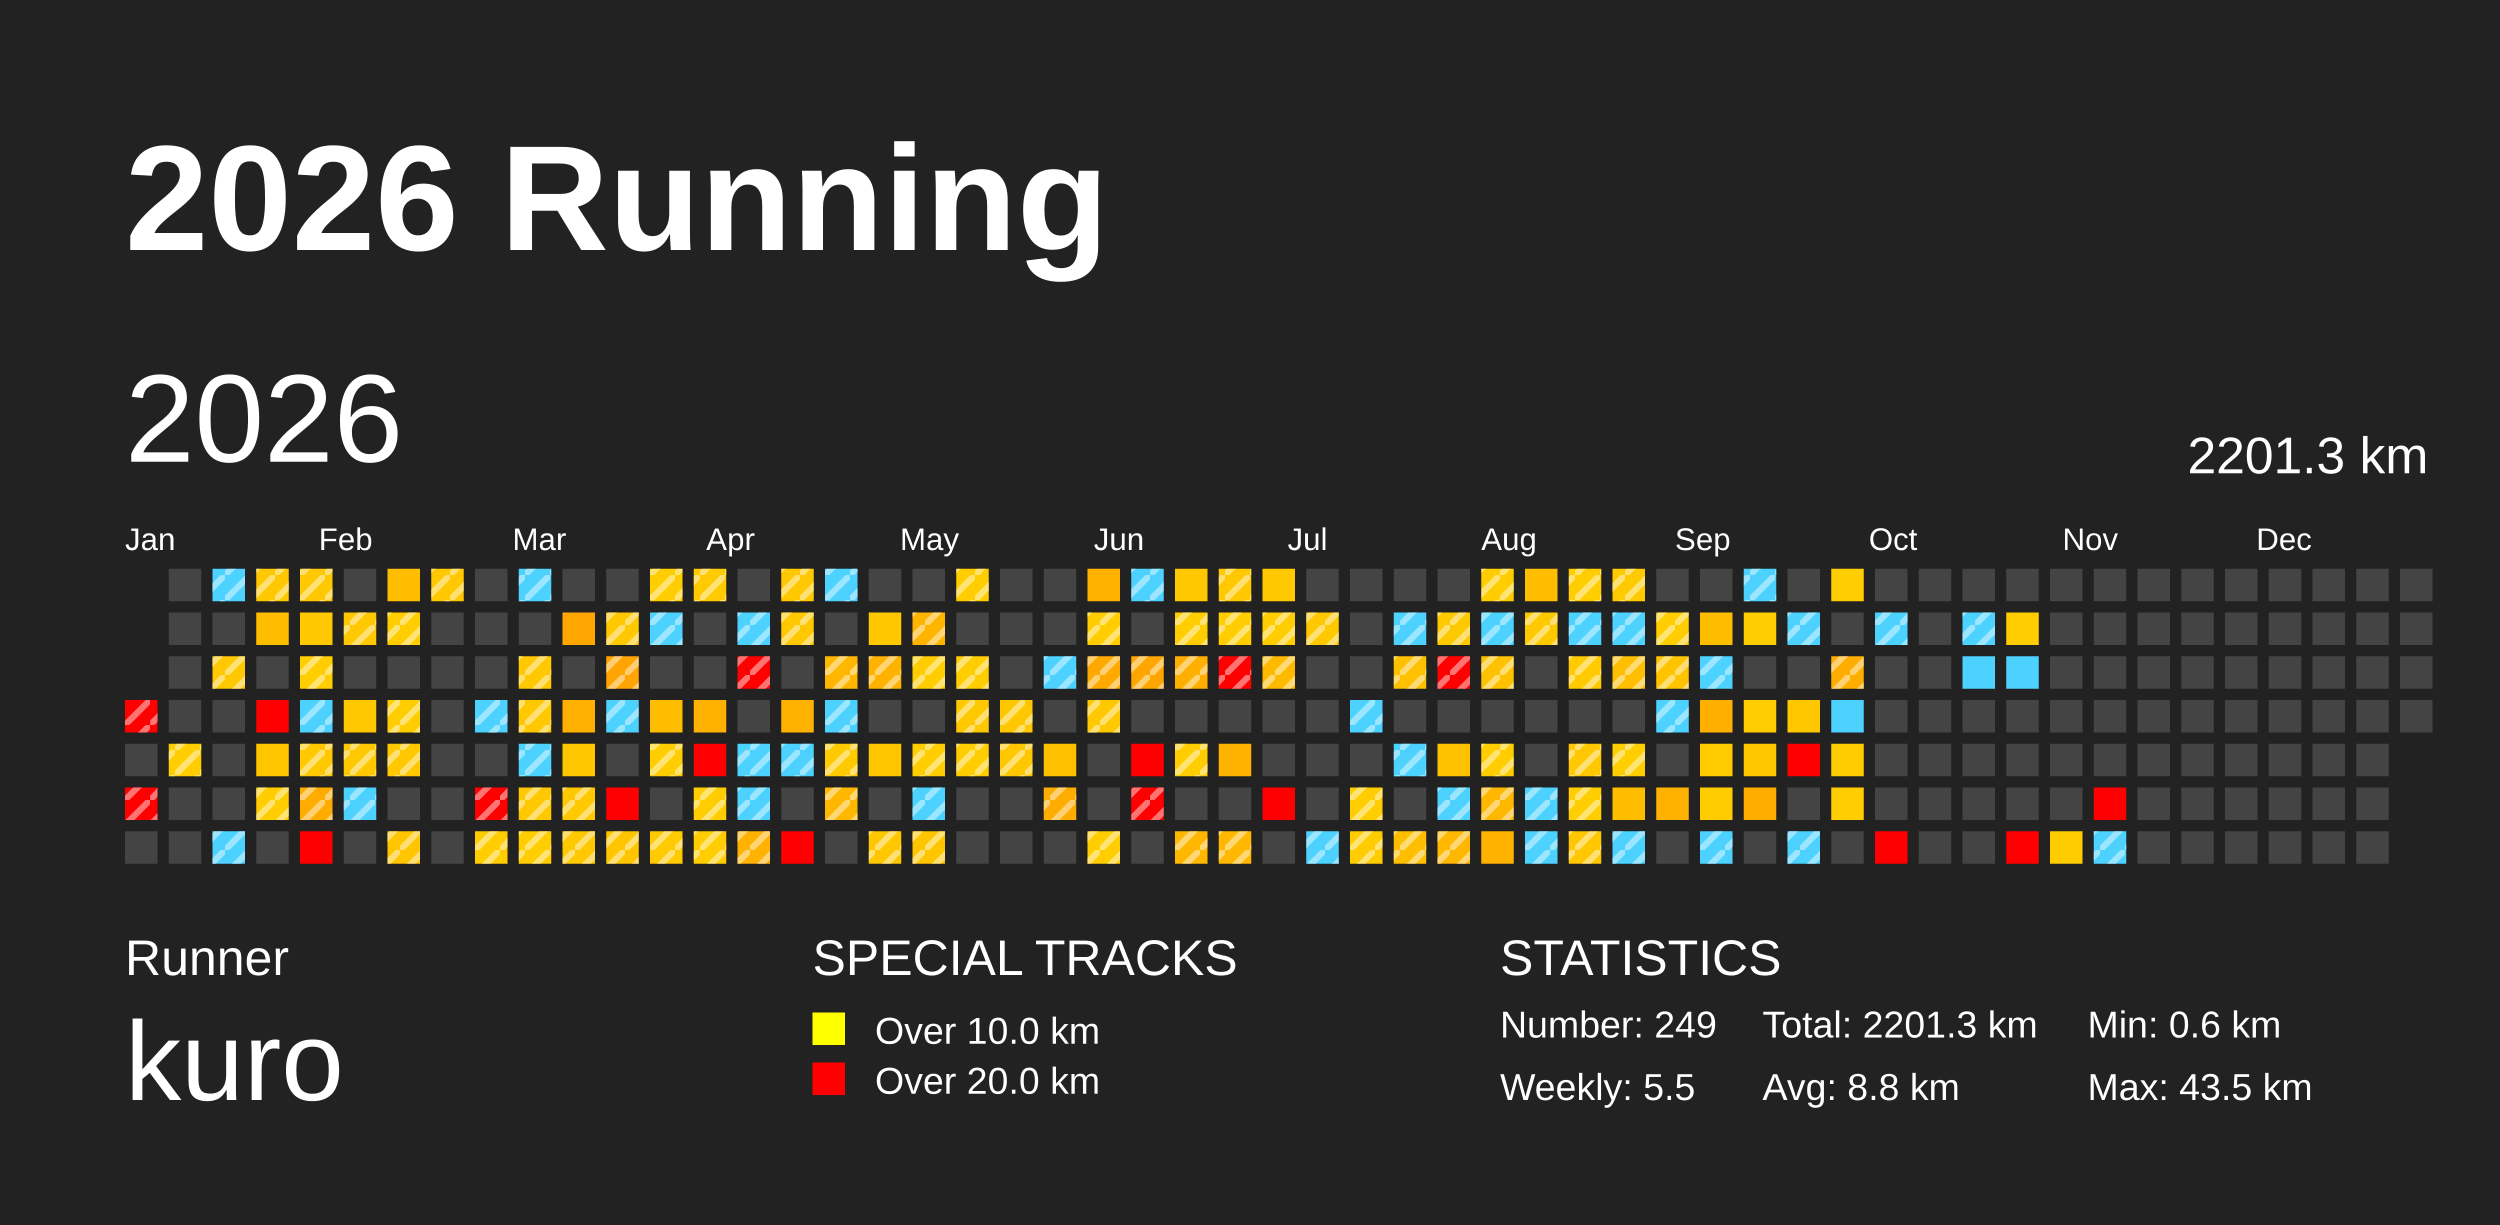
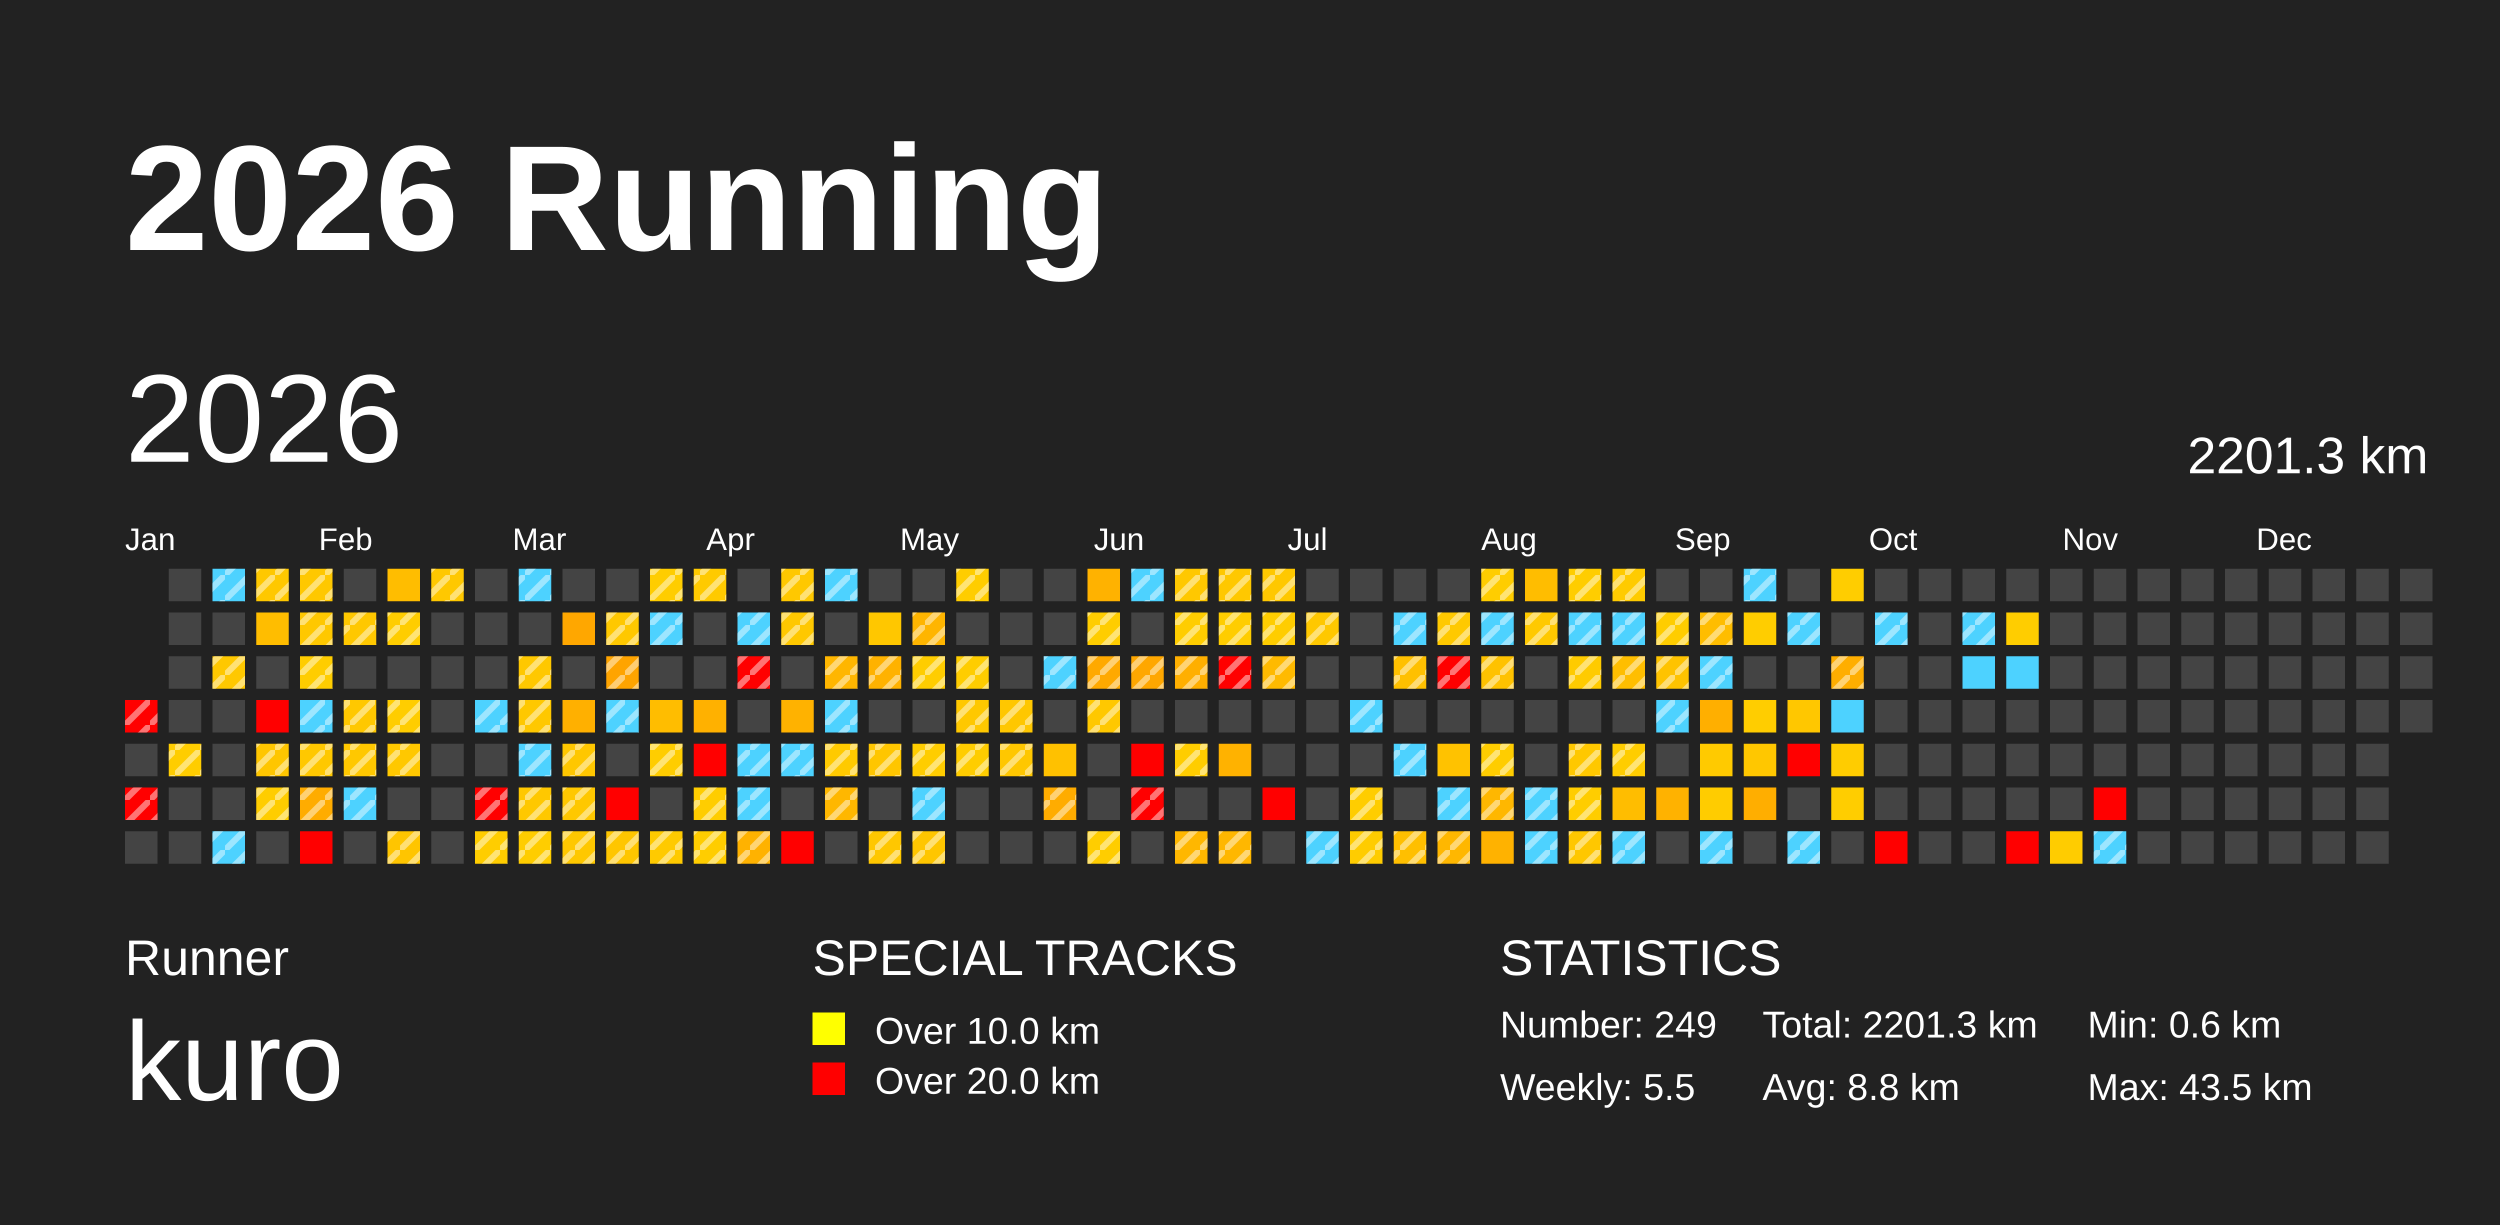
<svg xmlns="http://www.w3.org/2000/svg" baseProfile="full" height="98mm" version="1.1" viewBox="0,0,200,98" width="200mm">
  <defs>
    <pattern height="2" id="indoor-stripe" patternUnits="userSpaceOnUse" width="2">
      <line stroke="white" stroke-opacity="0.45" stroke-width="0.5" x1="0" x2="2" y1="2" y2="0" />
    </pattern>
  </defs>
  <rect fill="#222222" height="98" width="200" x="0" y="0" />
  <text fill="#FFFFFF" style="font-size:12px; font-family:Arial; font-weight:bold;" x="10" y="20">2026 Running</text>
  <text fill="#FFFFFF" style="font-size:4px; font-family:Arial" x="10" y="78">Runner</text>
  <text fill="#FFFFFF" style="font-size:9px; font-family:Arial" x="10" y="88">kuro</text>
  <text fill="#FFFFFF" style="font-size:4px; font-family:Arial" x="65" y="78">SPECIAL TRACKS</text>
  <rect fill="yellow" height="2.6" width="2.6" x="65" y="81" />
  <text fill="#FFFFFF" style="font-size:3px; font-family:Arial" x="70" y="83.5">Over 10.0 km</text>
  <rect fill="red" height="2.6" width="2.6" x="65" y="85" />
  <text fill="#FFFFFF" style="font-size:3px; font-family:Arial" x="70" y="87.5">Over 20.0 km</text>
  <text fill="#FFFFFF" style="font-size:4px; font-family:Arial" x="120" y="78">STATISTICS</text>
  <text fill="#FFFFFF" style="font-size:3px; font-family:Arial" x="120" y="83">Number: 249</text>
  <text fill="#FFFFFF" style="font-size:3px; font-family:Arial" x="120" y="88">Weekly: 5.5</text>
  <text fill="#FFFFFF" style="font-size:3px; font-family:Arial" x="141" y="83">Total: 2201.3 km</text>
  <text fill="#FFFFFF" style="font-size:3px; font-family:Arial" x="141" y="88">Avg: 8.8 km</text>
  <text fill="#FFFFFF" style="font-size:3px; font-family:Arial" x="167" y="83">Min: 0.6 km</text>
  <text fill="#FFFFFF" style="font-size:3px; font-family:Arial" x="167" y="88">Max: 43.5 km</text>
  <text dominant-baseline="hanging" fill="#FFFFFF" style="font-size:10.0px; font-family:Arial;" x="10" y="30">2026</text>
  <text dominant-baseline="hanging" fill="#FFFFFF" style="font-size:4.125px; font-family:Arial;" x="175" y="35">2201.3 km</text>
  <text fill="#FFFFFF" style="font-size:2.5px; font-family:Arial" x="10.0" y="44">Jan</text>
  <text fill="#FFFFFF" style="font-size:2.5px; font-family:Arial" x="25.5" y="44">Feb</text>
  <text fill="#FFFFFF" style="font-size:2.5px; font-family:Arial" x="41.0" y="44">Mar</text>
  <text fill="#FFFFFF" style="font-size:2.5px; font-family:Arial" x="56.5" y="44">Apr</text>
  <text fill="#FFFFFF" style="font-size:2.5px; font-family:Arial" x="72.0" y="44">May</text>
  <text fill="#FFFFFF" style="font-size:2.5px; font-family:Arial" x="87.5" y="44">Jun</text>
  <text fill="#FFFFFF" style="font-size:2.5px; font-family:Arial" x="103.0" y="44">Jul</text>
  <text fill="#FFFFFF" style="font-size:2.5px; font-family:Arial" x="118.5" y="44">Aug</text>
  <text fill="#FFFFFF" style="font-size:2.5px; font-family:Arial" x="134.0" y="44">Sep</text>
  <text fill="#FFFFFF" style="font-size:2.5px; font-family:Arial" x="149.5" y="44">Oct</text>
  <text fill="#FFFFFF" style="font-size:2.5px; font-family:Arial" x="165.0" y="44">Nov</text>
  <text fill="#FFFFFF" style="font-size:2.5px; font-family:Arial" x="180.5" y="44">Dec</text>
  <rect fill="red" height="2.6" width="2.6" x="10.0" y="56.0" />
  <rect fill="url(#indoor-stripe)" height="2.6" style="pointer-events: none;" width="2.6" x="10.0" y="56.0" />
  <rect fill="#444444" height="2.6" width="2.6" x="10.0" y="59.5" />
  <rect fill="red" height="2.6" width="2.6" x="10.0" y="63.0" />
  <rect fill="url(#indoor-stripe)" height="2.6" style="pointer-events: none;" width="2.6" x="10.0" y="63.0" />
  <rect fill="#444444" height="2.6" width="2.6" x="10.0" y="66.5" />
  <rect fill="#444444" height="2.6" width="2.6" x="13.5" y="45.5" />
  <rect fill="#444444" height="2.6" width="2.6" x="13.5" y="49.0" />
  <rect fill="#444444" height="2.6" width="2.6" x="13.5" y="52.5" />
  <rect fill="#444444" height="2.6" width="2.6" x="13.5" y="56.0" />
  <rect fill="#ffcd00" height="2.6" width="2.6" x="13.5" y="59.5" />
  <rect fill="url(#indoor-stripe)" height="2.6" style="pointer-events: none;" width="2.6" x="13.5" y="59.5" />
  <rect fill="#444444" height="2.6" width="2.6" x="13.5" y="63.0" />
  <rect fill="#444444" height="2.6" width="2.6" x="13.5" y="66.5" />
  <rect fill="#4dd2ff" height="2.6" width="2.6" x="17.0" y="45.5" />
  <rect fill="url(#indoor-stripe)" height="2.6" style="pointer-events: none;" width="2.6" x="17.0" y="45.5" />
  <rect fill="#444444" height="2.6" width="2.6" x="17.0" y="49.0" />
  <rect fill="#ffc800" height="2.6" width="2.6" x="17.0" y="52.5" />
  <rect fill="url(#indoor-stripe)" height="2.6" style="pointer-events: none;" width="2.6" x="17.0" y="52.5" />
  <rect fill="#444444" height="2.6" width="2.6" x="17.0" y="56.0" />
  <rect fill="#444444" height="2.6" width="2.6" x="17.0" y="59.5" />
  <rect fill="#444444" height="2.6" width="2.6" x="17.0" y="63.0" />
  <rect fill="#4dd2ff" height="2.6" width="2.6" x="17.0" y="66.5" />
  <rect fill="url(#indoor-stripe)" height="2.6" style="pointer-events: none;" width="2.6" x="17.0" y="66.5" />
  <rect fill="#ffc800" height="2.6" width="2.6" x="20.5" y="45.5" />
  <rect fill="url(#indoor-stripe)" height="2.6" style="pointer-events: none;" width="2.6" x="20.5" y="45.5" />
  <rect fill="#ffbd00" height="2.6" width="2.6" x="20.5" y="49.0" />
  <rect fill="#444444" height="2.6" width="2.6" x="20.5" y="52.5" />
  <rect fill="red" height="2.6" width="2.6" x="20.5" y="56.0" />
  <rect fill="#ffc600" height="2.6" width="2.6" x="20.5" y="59.5" />
+   <rect fill="url(#indoor-stripe)" height="2.6" style="pointer-events: none;" width="2.6" x="20.5" y="59.5" />
  <rect fill="#ffcd00" height="2.6" width="2.6" x="20.5" y="63.0" />
  <rect fill="url(#indoor-stripe)" height="2.6" style="pointer-events: none;" width="2.6" x="20.5" y="63.0" />
  <rect fill="#444444" height="2.6" width="2.6" x="20.5" y="66.5" />
  <rect fill="#ffc800" height="2.6" width="2.6" x="24.0" y="45.5" />
  <rect fill="url(#indoor-stripe)" height="2.6" style="pointer-events: none;" width="2.6" x="24.0" y="45.5" />
  <rect fill="#ffc800" height="2.6" width="2.6" x="24.0" y="49.0" />
+   <rect fill="url(#indoor-stripe)" height="2.6" style="pointer-events: none;" width="2.6" x="24.0" y="49.0" />
  <rect fill="#ffcd00" height="2.6" width="2.6" x="24.0" y="52.5" />
  <rect fill="url(#indoor-stripe)" height="2.6" style="pointer-events: none;" width="2.6" x="24.0" y="52.5" />
  <rect fill="#4dd2ff" height="2.6" width="2.6" x="24.0" y="56.0" />
  <rect fill="url(#indoor-stripe)" height="2.6" style="pointer-events: none;" width="2.6" x="24.0" y="56.0" />
  <rect fill="#ffc800" height="2.6" width="2.6" x="24.0" y="59.5" />
  <rect fill="url(#indoor-stripe)" height="2.6" style="pointer-events: none;" width="2.6" x="24.0" y="59.5" />
  <rect fill="#ffac00" height="2.6" width="2.6" x="24.0" y="63.0" />
  <rect fill="url(#indoor-stripe)" height="2.6" style="pointer-events: none;" width="2.6" x="24.0" y="63.0" />
  <rect fill="red" height="2.6" width="2.6" x="24.0" y="66.5" />
  <rect fill="#444444" height="2.6" width="2.6" x="27.5" y="45.5" />
  <rect fill="#ffc800" height="2.6" width="2.6" x="27.5" y="49.0" />
  <rect fill="url(#indoor-stripe)" height="2.6" style="pointer-events: none;" width="2.6" x="27.5" y="49.0" />
  <rect fill="#444444" height="2.6" width="2.6" x="27.5" y="52.5" />
  <rect fill="#ffc800" height="2.6" width="2.6" x="27.5" y="56.0" />
+   <rect fill="url(#indoor-stripe)" height="2.6" style="pointer-events: none;" width="2.6" x="27.5" y="56.0" />
  <rect fill="#ffc800" height="2.6" width="2.6" x="27.5" y="59.5" />
  <rect fill="url(#indoor-stripe)" height="2.6" style="pointer-events: none;" width="2.6" x="27.5" y="59.5" />
  <rect fill="#4dd2ff" height="2.6" width="2.6" x="27.5" y="63.0" />
  <rect fill="url(#indoor-stripe)" height="2.6" style="pointer-events: none;" width="2.6" x="27.5" y="63.0" />
  <rect fill="#444444" height="2.6" width="2.6" x="27.5" y="66.5" />
  <rect fill="#ffbd00" height="2.6" width="2.6" x="31.0" y="45.5" />
  <rect fill="#ffcd00" height="2.6" width="2.6" x="31.0" y="49.0" />
  <rect fill="url(#indoor-stripe)" height="2.6" style="pointer-events: none;" width="2.6" x="31.0" y="49.0" />
  <rect fill="#444444" height="2.6" width="2.6" x="31.0" y="52.5" />
  <rect fill="#ffcd00" height="2.6" width="2.6" x="31.0" y="56.0" />
  <rect fill="url(#indoor-stripe)" height="2.6" style="pointer-events: none;" width="2.6" x="31.0" y="56.0" />
  <rect fill="#ffc800" height="2.6" width="2.6" x="31.0" y="59.5" />
  <rect fill="url(#indoor-stripe)" height="2.6" style="pointer-events: none;" width="2.6" x="31.0" y="59.5" />
  <rect fill="#444444" height="2.6" width="2.6" x="31.0" y="63.0" />
  <rect fill="#ffc500" height="2.6" width="2.6" x="31.0" y="66.5" />
  <rect fill="url(#indoor-stripe)" height="2.6" style="pointer-events: none;" width="2.6" x="31.0" y="66.5" />
  <rect fill="#ffc800" height="2.6" width="2.6" x="34.5" y="45.5" />
  <rect fill="url(#indoor-stripe)" height="2.6" style="pointer-events: none;" width="2.6" x="34.5" y="45.5" />
  <rect fill="#444444" height="2.6" width="2.6" x="34.5" y="49.0" />
  <rect fill="#444444" height="2.6" width="2.6" x="34.5" y="52.5" />
  <rect fill="#444444" height="2.6" width="2.6" x="34.5" y="56.0" />
  <rect fill="#444444" height="2.6" width="2.6" x="34.5" y="59.5" />
  <rect fill="#444444" height="2.6" width="2.6" x="34.5" y="63.0" />
  <rect fill="#444444" height="2.6" width="2.6" x="34.5" y="66.5" />
  <rect fill="#444444" height="2.6" width="2.6" x="38.0" y="45.5" />
  <rect fill="#444444" height="2.6" width="2.6" x="38.0" y="49.0" />
  <rect fill="#444444" height="2.6" width="2.6" x="38.0" y="52.5" />
  <rect fill="#4dd2ff" height="2.6" width="2.6" x="38.0" y="56.0" />
  <rect fill="url(#indoor-stripe)" height="2.6" style="pointer-events: none;" width="2.6" x="38.0" y="56.0" />
  <rect fill="#444444" height="2.6" width="2.6" x="38.0" y="59.5" />
  <rect fill="red" height="2.6" width="2.6" x="38.0" y="63.0" />
  <rect fill="url(#indoor-stripe)" height="2.6" style="pointer-events: none;" width="2.6" x="38.0" y="63.0" />
  <rect fill="#ffcd00" height="2.6" width="2.6" x="38.0" y="66.5" />
  <rect fill="url(#indoor-stripe)" height="2.6" style="pointer-events: none;" width="2.6" x="38.0" y="66.5" />
  <rect fill="#4dd2ff" height="2.6" width="2.6" x="41.5" y="45.5" />
  <rect fill="url(#indoor-stripe)" height="2.6" style="pointer-events: none;" width="2.6" x="41.5" y="45.5" />
  <rect fill="#444444" height="2.6" width="2.6" x="41.5" y="49.0" />
  <rect fill="#ffc800" height="2.6" width="2.6" x="41.5" y="52.5" />
  <rect fill="url(#indoor-stripe)" height="2.6" style="pointer-events: none;" width="2.6" x="41.5" y="52.5" />
  <rect fill="#ffc800" height="2.6" width="2.6" x="41.5" y="56.0" />
  <rect fill="url(#indoor-stripe)" height="2.6" style="pointer-events: none;" width="2.6" x="41.5" y="56.0" />
  <rect fill="#4dd2ff" height="2.6" width="2.6" x="41.5" y="59.5" />
  <rect fill="url(#indoor-stripe)" height="2.6" style="pointer-events: none;" width="2.6" x="41.5" y="59.5" />
  <rect fill="#ffc800" height="2.6" width="2.6" x="41.5" y="63.0" />
  <rect fill="url(#indoor-stripe)" height="2.6" style="pointer-events: none;" width="2.6" x="41.5" y="63.0" />
  <rect fill="#ffcd00" height="2.6" width="2.6" x="41.5" y="66.5" />
  <rect fill="url(#indoor-stripe)" height="2.6" style="pointer-events: none;" width="2.6" x="41.5" y="66.5" />
  <rect fill="#444444" height="2.6" width="2.6" x="45.0" y="45.5" />
  <rect fill="#ffa700" height="2.6" width="2.6" x="45.0" y="49.0" />
  <rect fill="#444444" height="2.6" width="2.6" x="45.0" y="52.5" />
  <rect fill="#ffb000" height="2.6" width="2.6" x="45.0" y="56.0" />
  <rect fill="#ffc700" height="2.6" width="2.6" x="45.0" y="59.5" />
+   <rect fill="url(#indoor-stripe)" height="2.6" style="pointer-events: none;" width="2.6" x="45.0" y="59.5" />
  <rect fill="#ffc800" height="2.6" width="2.6" x="45.0" y="63.0" />
  <rect fill="url(#indoor-stripe)" height="2.6" style="pointer-events: none;" width="2.6" x="45.0" y="63.0" />
  <rect fill="#ffc800" height="2.6" width="2.6" x="45.0" y="66.5" />
  <rect fill="url(#indoor-stripe)" height="2.6" style="pointer-events: none;" width="2.6" x="45.0" y="66.5" />
  <rect fill="#444444" height="2.6" width="2.6" x="48.5" y="45.5" />
  <rect fill="#ffc800" height="2.6" width="2.6" x="48.5" y="49.0" />
  <rect fill="url(#indoor-stripe)" height="2.6" style="pointer-events: none;" width="2.6" x="48.5" y="49.0" />
  <rect fill="#ffa400" height="2.6" width="2.6" x="48.5" y="52.5" />
  <rect fill="url(#indoor-stripe)" height="2.6" style="pointer-events: none;" width="2.6" x="48.5" y="52.5" />
  <rect fill="#4dd2ff" height="2.6" width="2.6" x="48.5" y="56.0" />
  <rect fill="url(#indoor-stripe)" height="2.6" style="pointer-events: none;" width="2.6" x="48.5" y="56.0" />
  <rect fill="#444444" height="2.6" width="2.6" x="48.5" y="59.5" />
  <rect fill="red" height="2.6" width="2.6" x="48.5" y="63.0" />
  <rect fill="#ffc600" height="2.6" width="2.6" x="48.5" y="66.5" />
  <rect fill="url(#indoor-stripe)" height="2.6" style="pointer-events: none;" width="2.6" x="48.5" y="66.5" />
  <rect fill="#ffcd00" height="2.6" width="2.6" x="52.0" y="45.5" />
  <rect fill="url(#indoor-stripe)" height="2.6" style="pointer-events: none;" width="2.6" x="52.0" y="45.5" />
  <rect fill="#4dd2ff" height="2.6" width="2.6" x="52.0" y="49.0" />
  <rect fill="url(#indoor-stripe)" height="2.6" style="pointer-events: none;" width="2.6" x="52.0" y="49.0" />
  <rect fill="#444444" height="2.6" width="2.6" x="52.0" y="52.5" />
  <rect fill="#ffbd00" height="2.6" width="2.6" x="52.0" y="56.0" />
  <rect fill="#ffcd00" height="2.6" width="2.6" x="52.0" y="59.5" />
  <rect fill="url(#indoor-stripe)" height="2.6" style="pointer-events: none;" width="2.6" x="52.0" y="59.5" />
  <rect fill="#444444" height="2.6" width="2.6" x="52.0" y="63.0" />
  <rect fill="#ffca00" height="2.6" width="2.6" x="52.0" y="66.5" />
  <rect fill="url(#indoor-stripe)" height="2.6" style="pointer-events: none;" width="2.6" x="52.0" y="66.5" />
  <rect fill="#ffca00" height="2.6" width="2.6" x="55.5" y="45.5" />
  <rect fill="url(#indoor-stripe)" height="2.6" style="pointer-events: none;" width="2.6" x="55.5" y="45.5" />
  <rect fill="#444444" height="2.6" width="2.6" x="55.5" y="49.0" />
  <rect fill="#444444" height="2.6" width="2.6" x="55.5" y="52.5" />
  <rect fill="#ffb100" height="2.6" width="2.6" x="55.5" y="56.0" />
  <rect fill="red" height="2.6" width="2.6" x="55.5" y="59.5" />
  <rect fill="#ffcd00" height="2.6" width="2.6" x="55.5" y="63.0" />
  <rect fill="url(#indoor-stripe)" height="2.6" style="pointer-events: none;" width="2.6" x="55.5" y="63.0" />
  <rect fill="#ffcd00" height="2.6" width="2.6" x="55.5" y="66.5" />
  <rect fill="url(#indoor-stripe)" height="2.6" style="pointer-events: none;" width="2.6" x="55.5" y="66.5" />
  <rect fill="#444444" height="2.6" width="2.6" x="59.0" y="45.5" />
  <rect fill="#4dd2ff" height="2.6" width="2.6" x="59.0" y="49.0" />
  <rect fill="url(#indoor-stripe)" height="2.6" style="pointer-events: none;" width="2.6" x="59.0" y="49.0" />
  <rect fill="red" height="2.6" width="2.6" x="59.0" y="52.5" />
  <rect fill="url(#indoor-stripe)" height="2.6" style="pointer-events: none;" width="2.6" x="59.0" y="52.5" />
  <rect fill="#444444" height="2.6" width="2.6" x="59.0" y="56.0" />
  <rect fill="#4dd2ff" height="2.6" width="2.6" x="59.0" y="59.5" />
  <rect fill="url(#indoor-stripe)" height="2.6" style="pointer-events: none;" width="2.6" x="59.0" y="59.5" />
  <rect fill="#4dd2ff" height="2.6" width="2.6" x="59.0" y="63.0" />
  <rect fill="url(#indoor-stripe)" height="2.6" style="pointer-events: none;" width="2.6" x="59.0" y="63.0" />
  <rect fill="#ffb200" height="2.6" width="2.6" x="59.0" y="66.5" />
  <rect fill="url(#indoor-stripe)" height="2.6" style="pointer-events: none;" width="2.6" x="59.0" y="66.5" />
  <rect fill="#ffc800" height="2.6" width="2.6" x="62.5" y="45.5" />
  <rect fill="url(#indoor-stripe)" height="2.6" style="pointer-events: none;" width="2.6" x="62.5" y="45.5" />
  <rect fill="#ffc800" height="2.6" width="2.6" x="62.5" y="49.0" />
  <rect fill="url(#indoor-stripe)" height="2.6" style="pointer-events: none;" width="2.6" x="62.5" y="49.0" />
  <rect fill="#444444" height="2.6" width="2.6" x="62.5" y="52.5" />
  <rect fill="#ffb200" height="2.6" width="2.6" x="62.5" y="56.0" />
  <rect fill="#4dd2ff" height="2.6" width="2.6" x="62.5" y="59.5" />
  <rect fill="url(#indoor-stripe)" height="2.6" style="pointer-events: none;" width="2.6" x="62.5" y="59.5" />
  <rect fill="#444444" height="2.6" width="2.6" x="62.5" y="63.0" />
  <rect fill="red" height="2.6" width="2.6" x="62.5" y="66.5" />
  <rect fill="#4dd2ff" height="2.6" width="2.6" x="66.0" y="45.5" />
  <rect fill="url(#indoor-stripe)" height="2.6" style="pointer-events: none;" width="2.6" x="66.0" y="45.5" />
  <rect fill="#444444" height="2.6" width="2.6" x="66.0" y="49.0" />
  <rect fill="#ffb600" height="2.6" width="2.6" x="66.0" y="52.5" />
  <rect fill="url(#indoor-stripe)" height="2.6" style="pointer-events: none;" width="2.6" x="66.0" y="52.5" />
  <rect fill="#4dd2ff" height="2.6" width="2.6" x="66.0" y="56.0" />
  <rect fill="url(#indoor-stripe)" height="2.6" style="pointer-events: none;" width="2.6" x="66.0" y="56.0" />
  <rect fill="#ffca00" height="2.6" width="2.6" x="66.0" y="59.5" />
  <rect fill="url(#indoor-stripe)" height="2.6" style="pointer-events: none;" width="2.6" x="66.0" y="59.5" />
  <rect fill="#ffb700" height="2.6" width="2.6" x="66.0" y="63.0" />
  <rect fill="url(#indoor-stripe)" height="2.6" style="pointer-events: none;" width="2.6" x="66.0" y="63.0" />
  <rect fill="#444444" height="2.6" width="2.6" x="66.0" y="66.5" />
  <rect fill="#444444" height="2.6" width="2.6" x="69.5" y="45.5" />
  <rect fill="#ffc700" height="2.6" width="2.6" x="69.5" y="49.0" />
  <rect fill="#ffb200" height="2.6" width="2.6" x="69.5" y="52.5" />
  <rect fill="url(#indoor-stripe)" height="2.6" style="pointer-events: none;" width="2.6" x="69.5" y="52.5" />
  <rect fill="#444444" height="2.6" width="2.6" x="69.5" y="56.0" />
  <rect fill="#ffc600" height="2.6" width="2.6" x="69.5" y="59.5" />
+   <rect fill="url(#indoor-stripe)" height="2.6" style="pointer-events: none;" width="2.6" x="69.5" y="59.5" />
  <rect fill="#444444" height="2.6" width="2.6" x="69.5" y="63.0" />
  <rect fill="#ffc700" height="2.6" width="2.6" x="69.5" y="66.5" />
  <rect fill="url(#indoor-stripe)" height="2.6" style="pointer-events: none;" width="2.6" x="69.5" y="66.5" />
  <rect fill="#444444" height="2.6" width="2.6" x="73.0" y="45.5" />
  <rect fill="#ffb500" height="2.6" width="2.6" x="73.0" y="49.0" />
  <rect fill="url(#indoor-stripe)" height="2.6" style="pointer-events: none;" width="2.6" x="73.0" y="49.0" />
  <rect fill="#ffcd00" height="2.6" width="2.6" x="73.0" y="52.5" />
  <rect fill="url(#indoor-stripe)" height="2.6" style="pointer-events: none;" width="2.6" x="73.0" y="52.5" />
  <rect fill="#444444" height="2.6" width="2.6" x="73.0" y="56.0" />
  <rect fill="#ffcd00" height="2.6" width="2.6" x="73.0" y="59.5" />
  <rect fill="url(#indoor-stripe)" height="2.6" style="pointer-events: none;" width="2.6" x="73.0" y="59.5" />
  <rect fill="#4dd2ff" height="2.6" width="2.6" x="73.0" y="63.0" />
  <rect fill="url(#indoor-stripe)" height="2.6" style="pointer-events: none;" width="2.6" x="73.0" y="63.0" />
  <rect fill="#ffc600" height="2.6" width="2.6" x="73.0" y="66.5" />
  <rect fill="url(#indoor-stripe)" height="2.6" style="pointer-events: none;" width="2.6" x="73.0" y="66.5" />
  <rect fill="#ffcd00" height="2.6" width="2.6" x="76.5" y="45.5" />
  <rect fill="url(#indoor-stripe)" height="2.6" style="pointer-events: none;" width="2.6" x="76.5" y="45.5" />
  <rect fill="#444444" height="2.6" width="2.6" x="76.5" y="49.0" />
  <rect fill="#ffcd00" height="2.6" width="2.6" x="76.5" y="52.5" />
  <rect fill="url(#indoor-stripe)" height="2.6" style="pointer-events: none;" width="2.6" x="76.5" y="52.5" />
  <rect fill="#ffc800" height="2.6" width="2.6" x="76.5" y="56.0" />
  <rect fill="url(#indoor-stripe)" height="2.6" style="pointer-events: none;" width="2.6" x="76.5" y="56.0" />
  <rect fill="#ffcd00" height="2.6" width="2.6" x="76.5" y="59.5" />
  <rect fill="url(#indoor-stripe)" height="2.6" style="pointer-events: none;" width="2.6" x="76.5" y="59.5" />
  <rect fill="#444444" height="2.6" width="2.6" x="76.5" y="63.0" />
  <rect fill="#444444" height="2.6" width="2.6" x="76.5" y="66.5" />
  <rect fill="#444444" height="2.6" width="2.6" x="80.0" y="45.5" />
  <rect fill="#444444" height="2.6" width="2.6" x="80.0" y="49.0" />
  <rect fill="#444444" height="2.6" width="2.6" x="80.0" y="52.5" />
  <rect fill="#ffc700" height="2.6" width="2.6" x="80.0" y="56.0" />
  <rect fill="url(#indoor-stripe)" height="2.6" style="pointer-events: none;" width="2.6" x="80.0" y="56.0" />
  <rect fill="#ffc700" height="2.6" width="2.6" x="80.0" y="59.5" />
  <rect fill="url(#indoor-stripe)" height="2.6" style="pointer-events: none;" width="2.6" x="80.0" y="59.5" />
  <rect fill="#444444" height="2.6" width="2.6" x="80.0" y="63.0" />
  <rect fill="#444444" height="2.6" width="2.6" x="80.0" y="66.5" />
  <rect fill="#444444" height="2.6" width="2.6" x="83.5" y="45.5" />
  <rect fill="#444444" height="2.6" width="2.6" x="83.5" y="49.0" />
  <rect fill="#4dd2ff" height="2.6" width="2.6" x="83.5" y="52.5" />
  <rect fill="url(#indoor-stripe)" height="2.6" style="pointer-events: none;" width="2.6" x="83.5" y="52.5" />
  <rect fill="#444444" height="2.6" width="2.6" x="83.5" y="56.0" />
  <rect fill="#ffc100" height="2.6" width="2.6" x="83.5" y="59.5" />
  <rect fill="#ffac00" height="2.6" width="2.6" x="83.5" y="63.0" />
  <rect fill="url(#indoor-stripe)" height="2.6" style="pointer-events: none;" width="2.6" x="83.5" y="63.0" />
  <rect fill="#444444" height="2.6" width="2.6" x="83.5" y="66.5" />
  <rect fill="#ffb200" height="2.6" width="2.6" x="87.0" y="45.5" />
  <rect fill="#ffcd00" height="2.6" width="2.6" x="87.0" y="49.0" />
  <rect fill="url(#indoor-stripe)" height="2.6" style="pointer-events: none;" width="2.6" x="87.0" y="49.0" />
  <rect fill="#ffa900" height="2.6" width="2.6" x="87.0" y="52.5" />
  <rect fill="url(#indoor-stripe)" height="2.6" style="pointer-events: none;" width="2.6" x="87.0" y="52.5" />
  <rect fill="#ffc800" height="2.6" width="2.6" x="87.0" y="56.0" />
  <rect fill="url(#indoor-stripe)" height="2.6" style="pointer-events: none;" width="2.6" x="87.0" y="56.0" />
  <rect fill="#444444" height="2.6" width="2.6" x="87.0" y="59.5" />
  <rect fill="#444444" height="2.6" width="2.6" x="87.0" y="63.0" />
  <rect fill="#ffcd00" height="2.6" width="2.6" x="87.0" y="66.5" />
  <rect fill="url(#indoor-stripe)" height="2.6" style="pointer-events: none;" width="2.6" x="87.0" y="66.5" />
  <rect fill="#4dd2ff" height="2.6" width="2.6" x="90.5" y="45.5" />
  <rect fill="url(#indoor-stripe)" height="2.6" style="pointer-events: none;" width="2.6" x="90.5" y="45.5" />
  <rect fill="#444444" height="2.6" width="2.6" x="90.5" y="49.0" />
  <rect fill="#ffa700" height="2.6" width="2.6" x="90.5" y="52.5" />
  <rect fill="url(#indoor-stripe)" height="2.6" style="pointer-events: none;" width="2.6" x="90.5" y="52.5" />
  <rect fill="#444444" height="2.6" width="2.6" x="90.5" y="56.0" />
  <rect fill="red" height="2.6" width="2.6" x="90.5" y="59.5" />
  <rect fill="red" height="2.6" width="2.6" x="90.5" y="63.0" />
  <rect fill="url(#indoor-stripe)" height="2.6" style="pointer-events: none;" width="2.6" x="90.5" y="63.0" />
  <rect fill="#444444" height="2.6" width="2.6" x="90.5" y="66.5" />
  <rect fill="#ffc800" height="2.6" width="2.6" x="94.0" y="45.5" />
+   <rect fill="url(#indoor-stripe)" height="2.6" style="pointer-events: none;" width="2.6" x="94.0" y="45.5" />
  <rect fill="#ffcd00" height="2.6" width="2.6" x="94.0" y="49.0" />
  <rect fill="url(#indoor-stripe)" height="2.6" style="pointer-events: none;" width="2.6" x="94.0" y="49.0" />
  <rect fill="#ffaf00" height="2.6" width="2.6" x="94.0" y="52.5" />
  <rect fill="url(#indoor-stripe)" height="2.6" style="pointer-events: none;" width="2.6" x="94.0" y="52.5" />
  <rect fill="#444444" height="2.6" width="2.6" x="94.0" y="56.0" />
  <rect fill="#ffcd00" height="2.6" width="2.6" x="94.0" y="59.5" />
  <rect fill="url(#indoor-stripe)" height="2.6" style="pointer-events: none;" width="2.6" x="94.0" y="59.5" />
  <rect fill="#444444" height="2.6" width="2.6" x="94.0" y="63.0" />
  <rect fill="#ffb700" height="2.6" width="2.6" x="94.0" y="66.5" />
  <rect fill="url(#indoor-stripe)" height="2.6" style="pointer-events: none;" width="2.6" x="94.0" y="66.5" />
  <rect fill="#ffc800" height="2.6" width="2.6" x="97.5" y="45.5" />
  <rect fill="url(#indoor-stripe)" height="2.6" style="pointer-events: none;" width="2.6" x="97.5" y="45.5" />
  <rect fill="#ffcd00" height="2.6" width="2.6" x="97.5" y="49.0" />
  <rect fill="url(#indoor-stripe)" height="2.6" style="pointer-events: none;" width="2.6" x="97.5" y="49.0" />
  <rect fill="red" height="2.6" width="2.6" x="97.5" y="52.5" />
  <rect fill="url(#indoor-stripe)" height="2.6" style="pointer-events: none;" width="2.6" x="97.5" y="52.5" />
  <rect fill="#444444" height="2.6" width="2.6" x="97.5" y="56.0" />
  <rect fill="#ffb200" height="2.6" width="2.6" x="97.5" y="59.5" />
  <rect fill="#444444" height="2.6" width="2.6" x="97.5" y="63.0" />
  <rect fill="#ffb700" height="2.6" width="2.6" x="97.5" y="66.5" />
  <rect fill="url(#indoor-stripe)" height="2.6" style="pointer-events: none;" width="2.6" x="97.5" y="66.5" />
  <rect fill="#ffc800" height="2.6" width="2.6" x="101.0" y="45.5" />
+   <rect fill="url(#indoor-stripe)" height="2.6" style="pointer-events: none;" width="2.6" x="101.0" y="45.5" />
  <rect fill="#ffcd00" height="2.6" width="2.6" x="101.0" y="49.0" />
  <rect fill="url(#indoor-stripe)" height="2.6" style="pointer-events: none;" width="2.6" x="101.0" y="49.0" />
  <rect fill="#ffba00" height="2.6" width="2.6" x="101.0" y="52.5" />
  <rect fill="url(#indoor-stripe)" height="2.6" style="pointer-events: none;" width="2.6" x="101.0" y="52.5" />
  <rect fill="#444444" height="2.6" width="2.6" x="101.0" y="56.0" />
  <rect fill="#444444" height="2.6" width="2.6" x="101.0" y="59.5" />
  <rect fill="red" height="2.6" width="2.6" x="101.0" y="63.0" />
  <rect fill="#444444" height="2.6" width="2.6" x="101.0" y="66.5" />
  <rect fill="#444444" height="2.6" width="2.6" x="104.5" y="45.5" />
  <rect fill="#ffc800" height="2.6" width="2.6" x="104.5" y="49.0" />
  <rect fill="url(#indoor-stripe)" height="2.6" style="pointer-events: none;" width="2.6" x="104.5" y="49.0" />
  <rect fill="#444444" height="2.6" width="2.6" x="104.5" y="52.5" />
  <rect fill="#444444" height="2.6" width="2.6" x="104.5" y="56.0" />
  <rect fill="#444444" height="2.6" width="2.6" x="104.5" y="59.5" />
  <rect fill="#444444" height="2.6" width="2.6" x="104.5" y="63.0" />
  <rect fill="#4dd2ff" height="2.6" width="2.6" x="104.5" y="66.5" />
  <rect fill="url(#indoor-stripe)" height="2.6" style="pointer-events: none;" width="2.6" x="104.5" y="66.5" />
  <rect fill="#444444" height="2.6" width="2.6" x="108.0" y="45.5" />
  <rect fill="#444444" height="2.6" width="2.6" x="108.0" y="49.0" />
  <rect fill="#444444" height="2.6" width="2.6" x="108.0" y="52.5" />
  <rect fill="#4dd2ff" height="2.6" width="2.6" x="108.0" y="56.0" />
  <rect fill="url(#indoor-stripe)" height="2.6" style="pointer-events: none;" width="2.6" x="108.0" y="56.0" />
  <rect fill="#444444" height="2.6" width="2.6" x="108.0" y="59.5" />
  <rect fill="#ffcd00" height="2.6" width="2.6" x="108.0" y="63.0" />
  <rect fill="url(#indoor-stripe)" height="2.6" style="pointer-events: none;" width="2.6" x="108.0" y="63.0" />
  <rect fill="#ffcc00" height="2.6" width="2.6" x="108.0" y="66.5" />
  <rect fill="url(#indoor-stripe)" height="2.6" style="pointer-events: none;" width="2.6" x="108.0" y="66.5" />
  <rect fill="#444444" height="2.6" width="2.6" x="111.5" y="45.5" />
  <rect fill="#4dd2ff" height="2.6" width="2.6" x="111.5" y="49.0" />
  <rect fill="url(#indoor-stripe)" height="2.6" style="pointer-events: none;" width="2.6" x="111.5" y="49.0" />
  <rect fill="#ffc000" height="2.6" width="2.6" x="111.5" y="52.5" />
  <rect fill="url(#indoor-stripe)" height="2.6" style="pointer-events: none;" width="2.6" x="111.5" y="52.5" />
  <rect fill="#444444" height="2.6" width="2.6" x="111.5" y="56.0" />
  <rect fill="#4dd2ff" height="2.6" width="2.6" x="111.5" y="59.5" />
  <rect fill="url(#indoor-stripe)" height="2.6" style="pointer-events: none;" width="2.6" x="111.5" y="59.5" />
  <rect fill="#444444" height="2.6" width="2.6" x="111.5" y="63.0" />
  <rect fill="#ffbf00" height="2.6" width="2.6" x="111.5" y="66.5" />
  <rect fill="url(#indoor-stripe)" height="2.6" style="pointer-events: none;" width="2.6" x="111.5" y="66.5" />
  <rect fill="#444444" height="2.6" width="2.6" x="115.0" y="45.5" />
  <rect fill="#ffc900" height="2.6" width="2.6" x="115.0" y="49.0" />
  <rect fill="url(#indoor-stripe)" height="2.6" style="pointer-events: none;" width="2.6" x="115.0" y="49.0" />
  <rect fill="red" height="2.6" width="2.6" x="115.0" y="52.5" />
  <rect fill="url(#indoor-stripe)" height="2.6" style="pointer-events: none;" width="2.6" x="115.0" y="52.5" />
  <rect fill="#444444" height="2.6" width="2.6" x="115.0" y="56.0" />
  <rect fill="#ffc200" height="2.6" width="2.6" x="115.0" y="59.5" />
  <rect fill="#4dd2ff" height="2.6" width="2.6" x="115.0" y="63.0" />
  <rect fill="url(#indoor-stripe)" height="2.6" style="pointer-events: none;" width="2.6" x="115.0" y="63.0" />
  <rect fill="#ffb700" height="2.6" width="2.6" x="115.0" y="66.5" />
  <rect fill="url(#indoor-stripe)" height="2.6" style="pointer-events: none;" width="2.6" x="115.0" y="66.5" />
  <rect fill="#ffcd00" height="2.6" width="2.6" x="118.5" y="45.5" />
  <rect fill="url(#indoor-stripe)" height="2.6" style="pointer-events: none;" width="2.6" x="118.5" y="45.5" />
  <rect fill="#4dd2ff" height="2.6" width="2.6" x="118.5" y="49.0" />
  <rect fill="url(#indoor-stripe)" height="2.6" style="pointer-events: none;" width="2.6" x="118.5" y="49.0" />
  <rect fill="#ffc200" height="2.6" width="2.6" x="118.5" y="52.5" />
  <rect fill="url(#indoor-stripe)" height="2.6" style="pointer-events: none;" width="2.6" x="118.5" y="52.5" />
  <rect fill="#444444" height="2.6" width="2.6" x="118.5" y="56.0" />
  <rect fill="#ffcd00" height="2.6" width="2.6" x="118.5" y="59.5" />
  <rect fill="url(#indoor-stripe)" height="2.6" style="pointer-events: none;" width="2.6" x="118.5" y="59.5" />
  <rect fill="#ffb700" height="2.6" width="2.6" x="118.5" y="63.0" />
  <rect fill="url(#indoor-stripe)" height="2.6" style="pointer-events: none;" width="2.6" x="118.5" y="63.0" />
  <rect fill="#ffb200" height="2.6" width="2.6" x="118.5" y="66.5" />
  <rect fill="#ffbd00" height="2.6" width="2.6" x="122.0" y="45.5" />
  <rect fill="#ffc900" height="2.6" width="2.6" x="122.0" y="49.0" />
  <rect fill="url(#indoor-stripe)" height="2.6" style="pointer-events: none;" width="2.6" x="122.0" y="49.0" />
  <rect fill="#444444" height="2.6" width="2.6" x="122.0" y="52.5" />
  <rect fill="#444444" height="2.6" width="2.6" x="122.0" y="56.0" />
  <rect fill="#444444" height="2.6" width="2.6" x="122.0" y="59.5" />
  <rect fill="#4dd2ff" height="2.6" width="2.6" x="122.0" y="63.0" />
  <rect fill="url(#indoor-stripe)" height="2.6" style="pointer-events: none;" width="2.6" x="122.0" y="63.0" />
  <rect fill="#4dd2ff" height="2.6" width="2.6" x="122.0" y="66.5" />
  <rect fill="url(#indoor-stripe)" height="2.6" style="pointer-events: none;" width="2.6" x="122.0" y="66.5" />
  <rect fill="#ffcd00" height="2.6" width="2.6" x="125.5" y="45.5" />
  <rect fill="url(#indoor-stripe)" height="2.6" style="pointer-events: none;" width="2.6" x="125.5" y="45.5" />
  <rect fill="#4dd2ff" height="2.6" width="2.6" x="125.5" y="49.0" />
  <rect fill="url(#indoor-stripe)" height="2.6" style="pointer-events: none;" width="2.6" x="125.5" y="49.0" />
  <rect fill="#ffcb00" height="2.6" width="2.6" x="125.5" y="52.5" />
  <rect fill="url(#indoor-stripe)" height="2.6" style="pointer-events: none;" width="2.6" x="125.5" y="52.5" />
  <rect fill="#444444" height="2.6" width="2.6" x="125.5" y="56.0" />
  <rect fill="#ffc800" height="2.6" width="2.6" x="125.5" y="59.5" />
  <rect fill="url(#indoor-stripe)" height="2.6" style="pointer-events: none;" width="2.6" x="125.5" y="59.5" />
  <rect fill="#ffcd00" height="2.6" width="2.6" x="125.5" y="63.0" />
  <rect fill="url(#indoor-stripe)" height="2.6" style="pointer-events: none;" width="2.6" x="125.5" y="63.0" />
  <rect fill="#ffc700" height="2.6" width="2.6" x="125.5" y="66.5" />
  <rect fill="url(#indoor-stripe)" height="2.6" style="pointer-events: none;" width="2.6" x="125.5" y="66.5" />
  <rect fill="#ffcb00" height="2.6" width="2.6" x="129.0" y="45.5" />
  <rect fill="url(#indoor-stripe)" height="2.6" style="pointer-events: none;" width="2.6" x="129.0" y="45.5" />
  <rect fill="#4dd2ff" height="2.6" width="2.6" x="129.0" y="49.0" />
  <rect fill="url(#indoor-stripe)" height="2.6" style="pointer-events: none;" width="2.6" x="129.0" y="49.0" />
  <rect fill="#ffbe00" height="2.6" width="2.6" x="129.0" y="52.5" />
  <rect fill="url(#indoor-stripe)" height="2.6" style="pointer-events: none;" width="2.6" x="129.0" y="52.5" />
  <rect fill="#444444" height="2.6" width="2.6" x="129.0" y="56.0" />
  <rect fill="#ffcd00" height="2.6" width="2.6" x="129.0" y="59.5" />
  <rect fill="url(#indoor-stripe)" height="2.6" style="pointer-events: none;" width="2.6" x="129.0" y="59.5" />
  <rect fill="#ffbd00" height="2.6" width="2.6" x="129.0" y="63.0" />
  <rect fill="#4dd2ff" height="2.6" width="2.6" x="129.0" y="66.5" />
  <rect fill="url(#indoor-stripe)" height="2.6" style="pointer-events: none;" width="2.6" x="129.0" y="66.5" />
  <rect fill="#444444" height="2.6" width="2.6" x="132.5" y="45.5" />
  <rect fill="#ffcd00" height="2.6" width="2.6" x="132.5" y="49.0" />
  <rect fill="url(#indoor-stripe)" height="2.6" style="pointer-events: none;" width="2.6" x="132.5" y="49.0" />
  <rect fill="#ffc300" height="2.6" width="2.6" x="132.5" y="52.5" />
  <rect fill="url(#indoor-stripe)" height="2.6" style="pointer-events: none;" width="2.6" x="132.5" y="52.5" />
  <rect fill="#4dd2ff" height="2.6" width="2.6" x="132.5" y="56.0" />
  <rect fill="url(#indoor-stripe)" height="2.6" style="pointer-events: none;" width="2.6" x="132.5" y="56.0" />
  <rect fill="#444444" height="2.6" width="2.6" x="132.5" y="59.5" />
  <rect fill="#ffb200" height="2.6" width="2.6" x="132.5" y="63.0" />
  <rect fill="#444444" height="2.6" width="2.6" x="132.5" y="66.5" />
  <rect fill="#444444" height="2.6" width="2.6" x="136.0" y="45.5" />
  <rect fill="#ffbd00" height="2.6" width="2.6" x="136.0" y="49.0" />
+   <rect fill="url(#indoor-stripe)" height="2.6" style="pointer-events: none;" width="2.6" x="136.0" y="49.0" />
  <rect fill="#4dd2ff" height="2.6" width="2.6" x="136.0" y="52.5" />
  <rect fill="url(#indoor-stripe)" height="2.6" style="pointer-events: none;" width="2.6" x="136.0" y="52.5" />
  <rect fill="#ffaf00" height="2.6" width="2.6" x="136.0" y="56.0" />
  <rect fill="#ffca00" height="2.6" width="2.6" x="136.0" y="59.5" />
  <rect fill="#ffcc00" height="2.6" width="2.6" x="136.0" y="63.0" />
  <rect fill="#4dd2ff" height="2.6" width="2.6" x="136.0" y="66.5" />
  <rect fill="url(#indoor-stripe)" height="2.6" style="pointer-events: none;" width="2.6" x="136.0" y="66.5" />
  <rect fill="#4dd2ff" height="2.6" width="2.6" x="139.5" y="45.5" />
  <rect fill="url(#indoor-stripe)" height="2.6" style="pointer-events: none;" width="2.6" x="139.5" y="45.5" />
  <rect fill="#ffcd00" height="2.6" width="2.6" x="139.5" y="49.0" />
  <rect fill="#444444" height="2.6" width="2.6" x="139.5" y="52.5" />
  <rect fill="#ffcd00" height="2.6" width="2.6" x="139.5" y="56.0" />
  <rect fill="#ffc700" height="2.6" width="2.6" x="139.5" y="59.5" />
  <rect fill="#ffae00" height="2.6" width="2.6" x="139.5" y="63.0" />
  <rect fill="#444444" height="2.6" width="2.6" x="139.5" y="66.5" />
  <rect fill="#444444" height="2.6" width="2.6" x="143.0" y="45.5" />
  <rect fill="#4dd2ff" height="2.6" width="2.6" x="143.0" y="49.0" />
  <rect fill="url(#indoor-stripe)" height="2.6" style="pointer-events: none;" width="2.6" x="143.0" y="49.0" />
  <rect fill="#444444" height="2.6" width="2.6" x="143.0" y="52.5" />
  <rect fill="#ffc700" height="2.6" width="2.6" x="143.0" y="56.0" />
  <rect fill="red" height="2.6" width="2.6" x="143.0" y="59.5" />
  <rect fill="#444444" height="2.6" width="2.6" x="143.0" y="63.0" />
  <rect fill="#4dd2ff" height="2.6" width="2.6" x="143.0" y="66.5" />
  <rect fill="url(#indoor-stripe)" height="2.6" style="pointer-events: none;" width="2.6" x="143.0" y="66.5" />
  <rect fill="#ffcd00" height="2.6" width="2.6" x="146.5" y="45.5" />
  <rect fill="#444444" height="2.6" width="2.6" x="146.5" y="49.0" />
  <rect fill="#ffae00" height="2.6" width="2.6" x="146.5" y="52.5" />
  <rect fill="url(#indoor-stripe)" height="2.6" style="pointer-events: none;" width="2.6" x="146.5" y="52.5" />
  <rect fill="#4dd2ff" height="2.6" width="2.6" x="146.5" y="56.0" />
  <rect fill="#ffcc00" height="2.6" width="2.6" x="146.5" y="59.5" />
  <rect fill="#ffcd00" height="2.6" width="2.6" x="146.5" y="63.0" />
  <rect fill="#444444" height="2.6" width="2.6" x="146.5" y="66.5" />
  <rect fill="#444444" height="2.6" width="2.6" x="150.0" y="45.5" />
  <rect fill="#4dd2ff" height="2.6" width="2.6" x="150.0" y="49.0" />
  <rect fill="url(#indoor-stripe)" height="2.6" style="pointer-events: none;" width="2.6" x="150.0" y="49.0" />
  <rect fill="#444444" height="2.6" width="2.6" x="150.0" y="52.5" />
  <rect fill="#444444" height="2.6" width="2.6" x="150.0" y="56.0" />
  <rect fill="#444444" height="2.6" width="2.6" x="150.0" y="59.5" />
  <rect fill="#444444" height="2.6" width="2.6" x="150.0" y="63.0" />
  <rect fill="red" height="2.6" width="2.6" x="150.0" y="66.5" />
  <rect fill="#444444" height="2.6" width="2.6" x="153.5" y="45.5" />
  <rect fill="#444444" height="2.6" width="2.6" x="153.5" y="49.0" />
  <rect fill="#444444" height="2.6" width="2.6" x="153.5" y="52.5" />
  <rect fill="#444444" height="2.6" width="2.6" x="153.5" y="56.0" />
  <rect fill="#444444" height="2.6" width="2.6" x="153.5" y="59.5" />
  <rect fill="#444444" height="2.6" width="2.6" x="153.5" y="63.0" />
  <rect fill="#444444" height="2.6" width="2.6" x="153.5" y="66.5" />
  <rect fill="#444444" height="2.6" width="2.6" x="157.0" y="45.5" />
  <rect fill="#4dd2ff" height="2.6" width="2.6" x="157.0" y="49.0" />
  <rect fill="url(#indoor-stripe)" height="2.6" style="pointer-events: none;" width="2.6" x="157.0" y="49.0" />
  <rect fill="#4dd2ff" height="2.6" width="2.6" x="157.0" y="52.5" />
  <rect fill="#444444" height="2.6" width="2.6" x="157.0" y="56.0" />
  <rect fill="#444444" height="2.6" width="2.6" x="157.0" y="59.5" />
  <rect fill="#444444" height="2.6" width="2.6" x="157.0" y="63.0" />
  <rect fill="#444444" height="2.6" width="2.6" x="157.0" y="66.5" />
  <rect fill="#444444" height="2.6" width="2.6" x="160.5" y="45.5" />
  <rect fill="#ffcd00" height="2.6" width="2.6" x="160.5" y="49.0" />
  <rect fill="#4dd2ff" height="2.6" width="2.6" x="160.5" y="52.5" />
  <rect fill="#444444" height="2.6" width="2.6" x="160.5" y="56.0" />
  <rect fill="#444444" height="2.6" width="2.6" x="160.5" y="59.5" />
  <rect fill="#444444" height="2.6" width="2.6" x="160.5" y="63.0" />
  <rect fill="red" height="2.6" width="2.6" x="160.5" y="66.5" />
  <rect fill="#444444" height="2.6" width="2.6" x="164.0" y="45.5" />
  <rect fill="#444444" height="2.6" width="2.6" x="164.0" y="49.0" />
  <rect fill="#444444" height="2.6" width="2.6" x="164.0" y="52.5" />
  <rect fill="#444444" height="2.6" width="2.6" x="164.0" y="56.0" />
  <rect fill="#444444" height="2.6" width="2.6" x="164.0" y="59.5" />
  <rect fill="#444444" height="2.6" width="2.6" x="164.0" y="63.0" />
  <rect fill="#ffcc00" height="2.6" width="2.6" x="164.0" y="66.5" />
  <rect fill="#444444" height="2.6" width="2.6" x="167.5" y="45.5" />
  <rect fill="#444444" height="2.6" width="2.6" x="167.5" y="49.0" />
  <rect fill="#444444" height="2.6" width="2.6" x="167.5" y="52.5" />
  <rect fill="#444444" height="2.6" width="2.6" x="167.5" y="56.0" />
  <rect fill="#444444" height="2.6" width="2.6" x="167.5" y="59.5" />
  <rect fill="red" height="2.6" width="2.6" x="167.5" y="63.0" />
  <rect fill="#4dd2ff" height="2.6" width="2.6" x="167.5" y="66.5" />
  <rect fill="url(#indoor-stripe)" height="2.6" style="pointer-events: none;" width="2.6" x="167.5" y="66.5" />
  <rect fill="#444444" height="2.6" width="2.6" x="171.0" y="45.5" />
  <rect fill="#444444" height="2.6" width="2.6" x="171.0" y="49.0" />
  <rect fill="#444444" height="2.6" width="2.6" x="171.0" y="52.5" />
  <rect fill="#444444" height="2.6" width="2.6" x="171.0" y="56.0" />
  <rect fill="#444444" height="2.6" width="2.6" x="171.0" y="59.5" />
  <rect fill="#444444" height="2.6" width="2.6" x="171.0" y="63.0" />
  <rect fill="#444444" height="2.6" width="2.6" x="171.0" y="66.5" />
  <rect fill="#444444" height="2.6" width="2.6" x="174.5" y="45.5" />
  <rect fill="#444444" height="2.6" width="2.6" x="174.5" y="49.0" />
  <rect fill="#444444" height="2.6" width="2.6" x="174.5" y="52.5" />
  <rect fill="#444444" height="2.6" width="2.6" x="174.5" y="56.0" />
  <rect fill="#444444" height="2.6" width="2.6" x="174.5" y="59.5" />
  <rect fill="#444444" height="2.6" width="2.6" x="174.5" y="63.0" />
  <rect fill="#444444" height="2.6" width="2.6" x="174.5" y="66.5" />
  <rect fill="#444444" height="2.6" width="2.6" x="178.0" y="45.5" />
  <rect fill="#444444" height="2.6" width="2.6" x="178.0" y="49.0" />
  <rect fill="#444444" height="2.6" width="2.6" x="178.0" y="52.5" />
  <rect fill="#444444" height="2.6" width="2.6" x="178.0" y="56.0" />
  <rect fill="#444444" height="2.6" width="2.6" x="178.0" y="59.5" />
  <rect fill="#444444" height="2.6" width="2.6" x="178.0" y="63.0" />
  <rect fill="#444444" height="2.6" width="2.6" x="178.0" y="66.5" />
  <rect fill="#444444" height="2.6" width="2.6" x="181.5" y="45.5" />
  <rect fill="#444444" height="2.6" width="2.6" x="181.5" y="49.0" />
  <rect fill="#444444" height="2.6" width="2.6" x="181.5" y="52.5" />
  <rect fill="#444444" height="2.6" width="2.6" x="181.5" y="56.0" />
  <rect fill="#444444" height="2.6" width="2.6" x="181.5" y="59.5" />
  <rect fill="#444444" height="2.6" width="2.6" x="181.5" y="63.0" />
  <rect fill="#444444" height="2.6" width="2.6" x="181.5" y="66.5" />
  <rect fill="#444444" height="2.6" width="2.6" x="185.0" y="45.5" />
  <rect fill="#444444" height="2.6" width="2.6" x="185.0" y="49.0" />
  <rect fill="#444444" height="2.6" width="2.6" x="185.0" y="52.5" />
  <rect fill="#444444" height="2.6" width="2.6" x="185.0" y="56.0" />
  <rect fill="#444444" height="2.6" width="2.6" x="185.0" y="59.5" />
  <rect fill="#444444" height="2.6" width="2.6" x="185.0" y="63.0" />
  <rect fill="#444444" height="2.6" width="2.6" x="185.0" y="66.5" />
  <rect fill="#444444" height="2.6" width="2.6" x="188.5" y="45.5" />
  <rect fill="#444444" height="2.6" width="2.6" x="188.5" y="49.0" />
  <rect fill="#444444" height="2.6" width="2.6" x="188.5" y="52.5" />
  <rect fill="#444444" height="2.6" width="2.6" x="188.5" y="56.0" />
  <rect fill="#444444" height="2.6" width="2.6" x="188.5" y="59.5" />
  <rect fill="#444444" height="2.6" width="2.6" x="188.5" y="63.0" />
  <rect fill="#444444" height="2.6" width="2.6" x="188.5" y="66.5" />
  <rect fill="#444444" height="2.6" width="2.6" x="192.0" y="45.5" />
  <rect fill="#444444" height="2.6" width="2.6" x="192.0" y="49.0" />
  <rect fill="#444444" height="2.6" width="2.6" x="192.0" y="52.5" />
  <rect fill="#444444" height="2.6" width="2.6" x="192.0" y="56.0" />
</svg>
